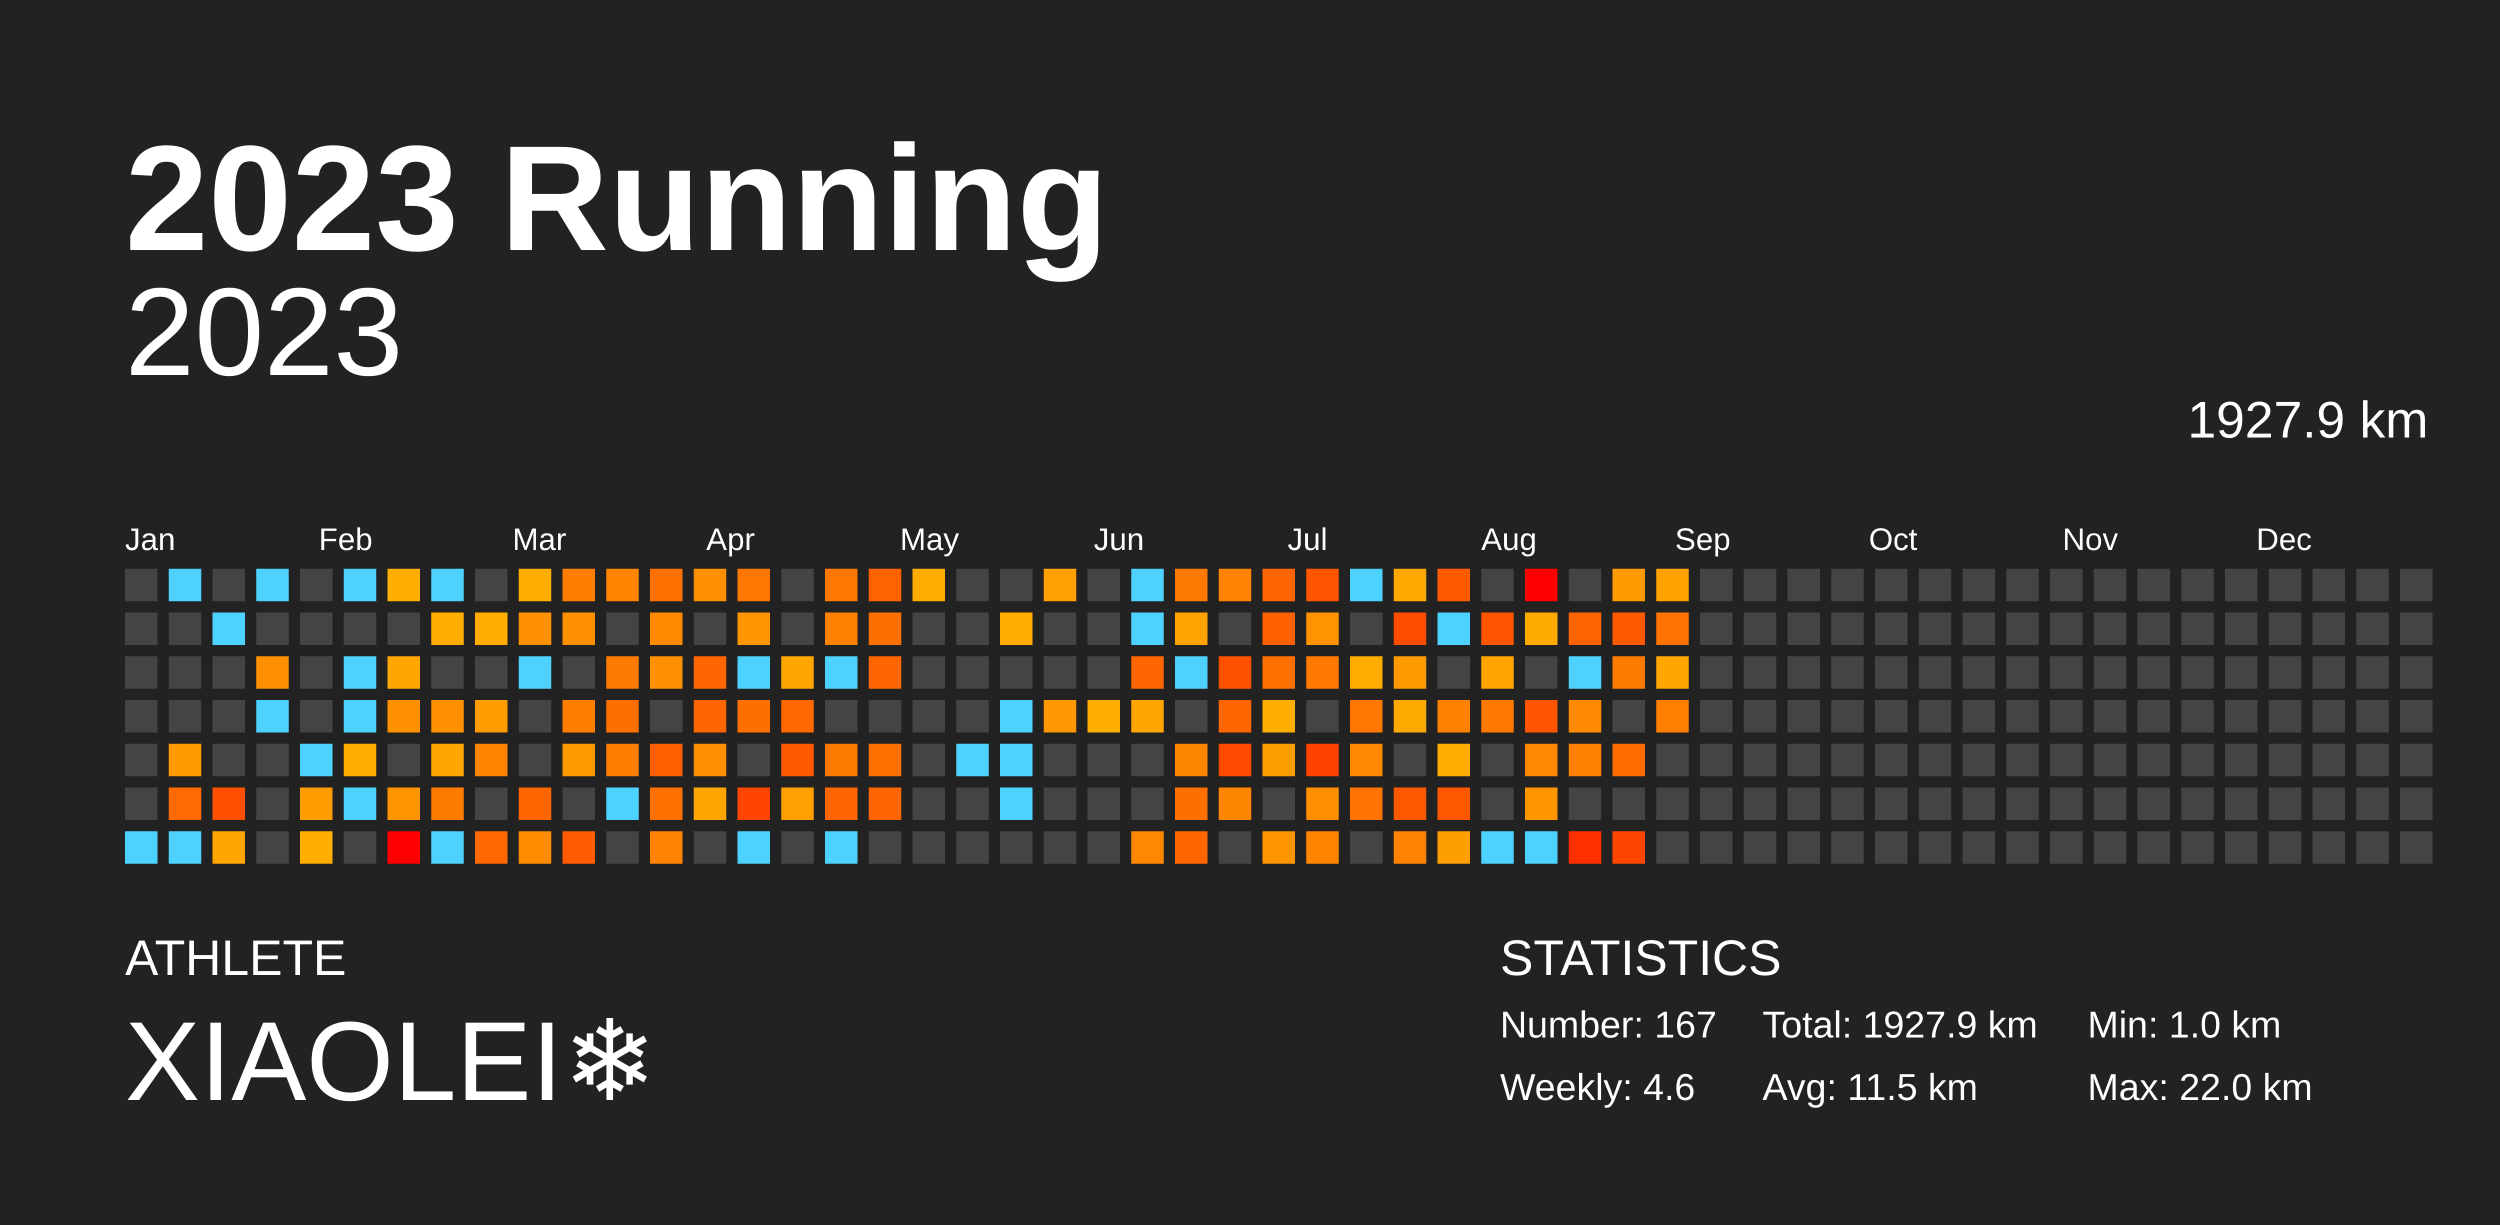
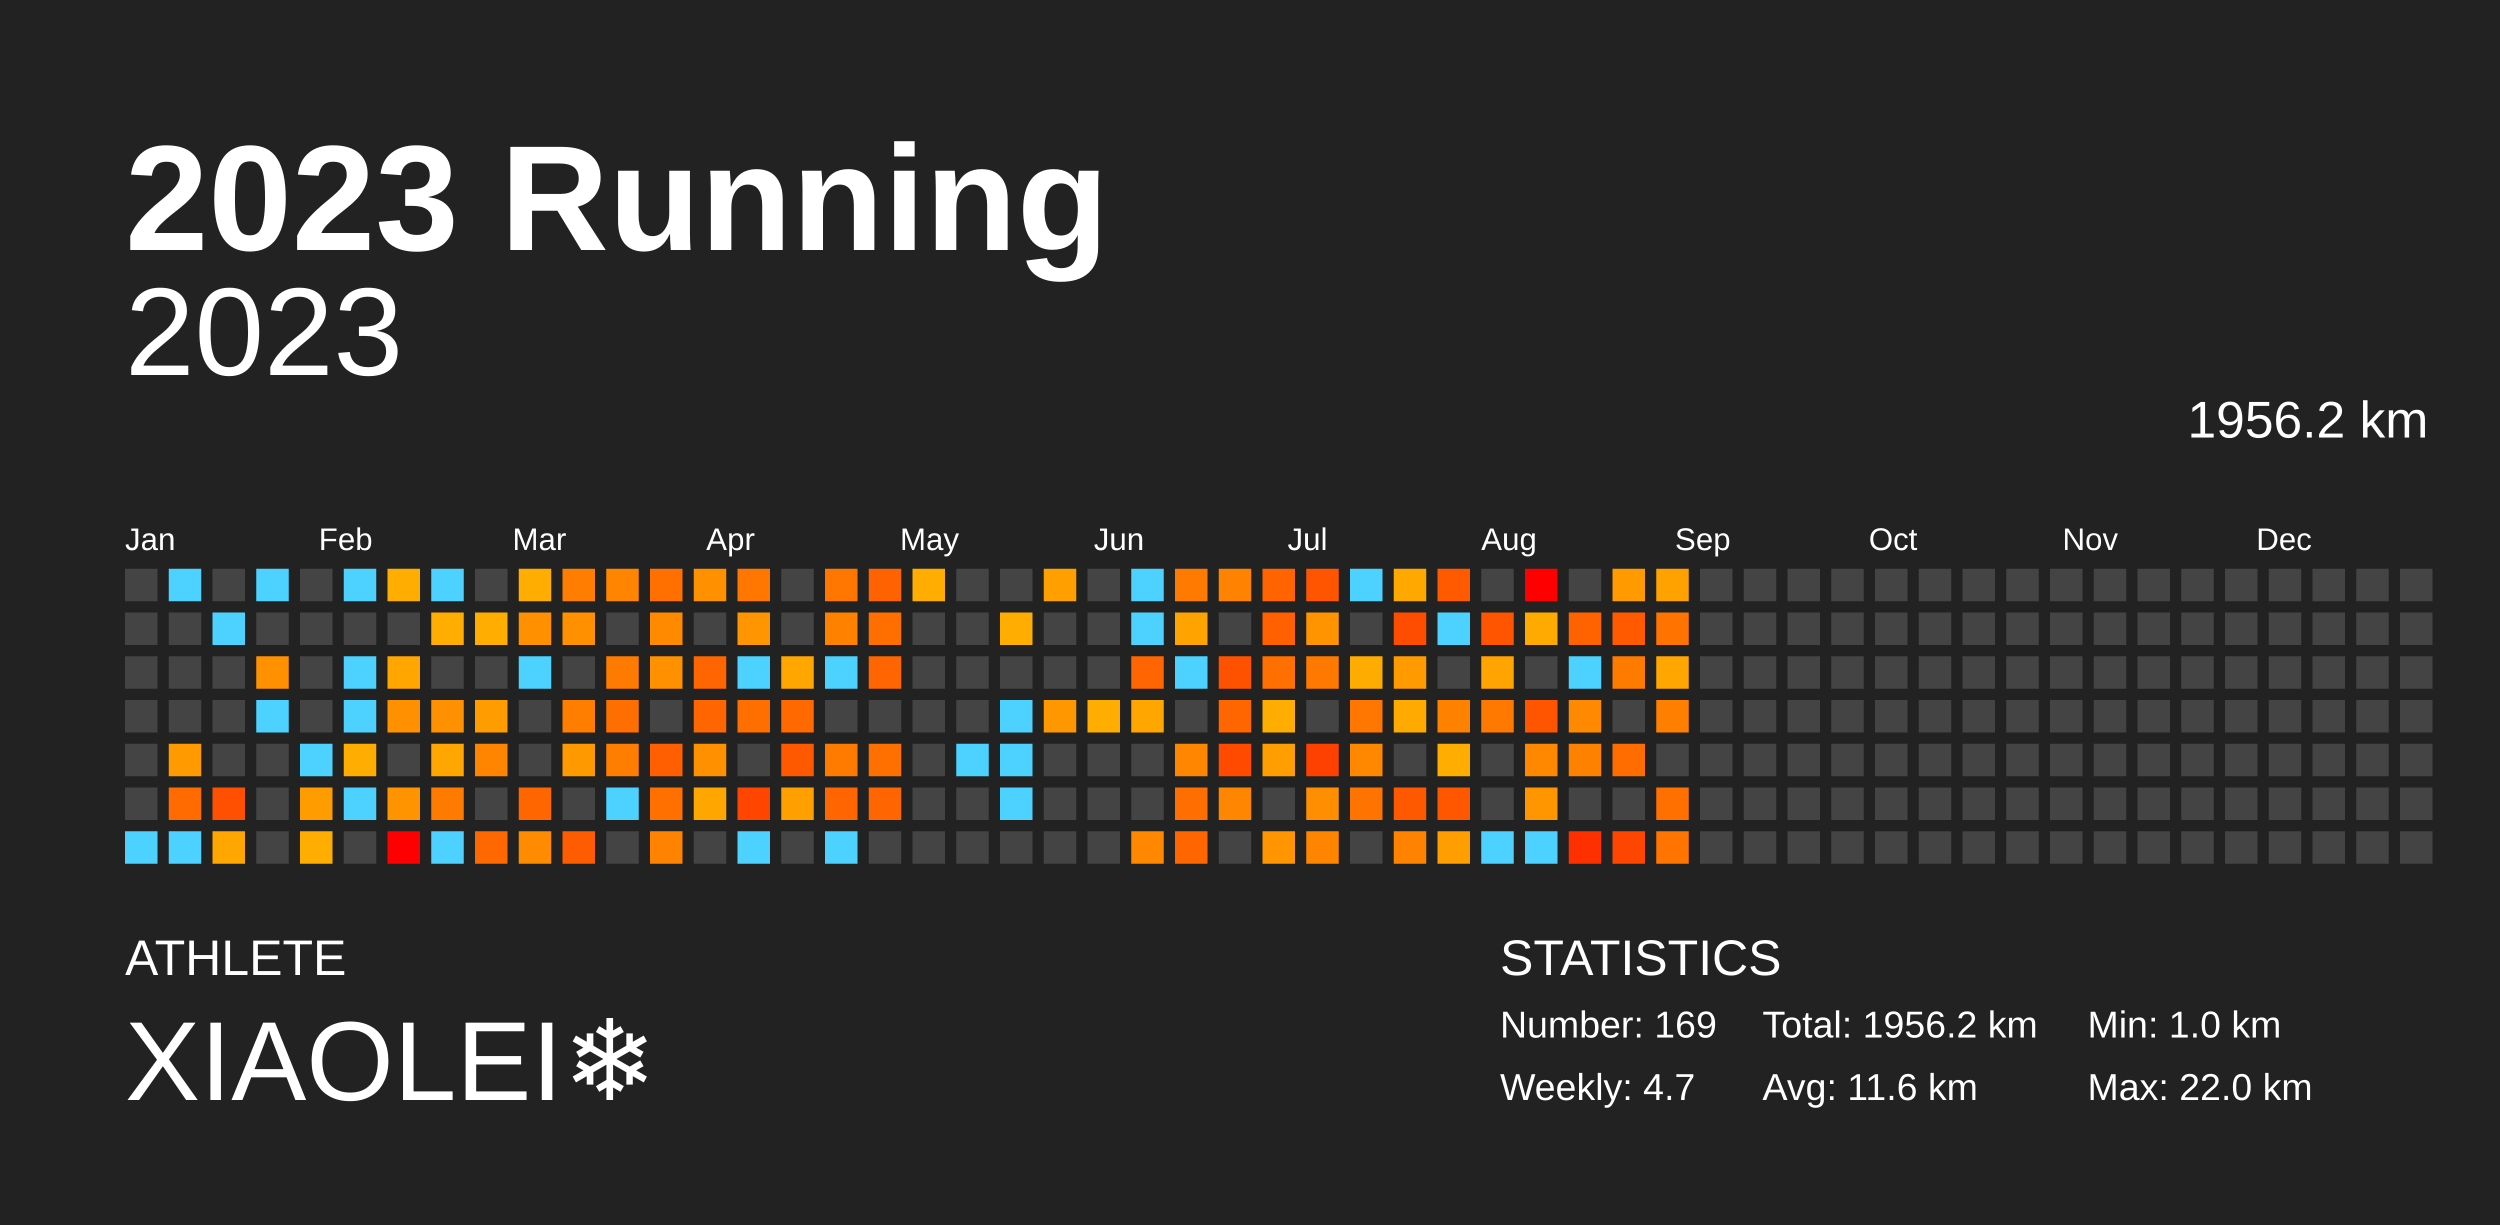
<svg xmlns="http://www.w3.org/2000/svg" baseProfile="full" height="98mm" version="1.1" viewBox="0,0,200,98" width="200mm">
  <defs />
  <rect fill="#222222" height="98" width="200" x="0" y="0" />
  <text fill="#FFFFFF" style="font-size:12px; font-family:Arial; font-weight:bold;" x="10" y="20">2023 Running</text>
  <text fill="#FFFFFF" style="font-size:4px; font-family:Arial" x="10" y="78">ATHLETE</text>
  <text fill="#FFFFFF" style="font-size:9px; font-family:Arial" x="10" y="88">XIAOLEI❄️</text>
  <text fill="#FFFFFF" style="font-size:4px; font-family:Arial" x="120" y="78">STATISTICS</text>
-   <text fill="#FFFFFF" style="font-size:3px; font-family:Arial" x="120" y="83">Number: 167</text>
-   <text fill="#FFFFFF" style="font-size:3px; font-family:Arial" x="120" y="88">Weekly: 4.6</text>
-   <text fill="#FFFFFF" style="font-size:3px; font-family:Arial" x="141" y="83">Total: 1927.9 km</text>
-   <text fill="#FFFFFF" style="font-size:3px; font-family:Arial" x="141" y="88">Avg: 11.5 km</text>
+   <text fill="#FFFFFF" style="font-size:3px; font-family:Arial" x="120" y="83">Number: 169</text>
+   <text fill="#FFFFFF" style="font-size:3px; font-family:Arial" x="120" y="88">Weekly: 4.7</text>
+   <text fill="#FFFFFF" style="font-size:3px; font-family:Arial" x="141" y="83">Total: 1956.2 km</text>
+   <text fill="#FFFFFF" style="font-size:3px; font-family:Arial" x="141" y="88">Avg: 11.6 km</text>
  <text fill="#FFFFFF" style="font-size:3px; font-family:Arial" x="167" y="83">Min: 1.0 km</text>
  <text fill="#FFFFFF" style="font-size:3px; font-family:Arial" x="167" y="88">Max: 22.0 km</text>
  <text alignment-baseline="hanging" fill="#FFFFFF" style="font-size:10.0px; font-family:Arial;" x="10" y="30">2023</text>
-   <text alignment-baseline="hanging" fill="#FFFFFF" style="font-size:4.125px; font-family:Arial;" x="175" y="35">1927.9 km</text>
+   <text alignment-baseline="hanging" fill="#FFFFFF" style="font-size:4.125px; font-family:Arial;" x="175" y="35">1956.2 km</text>
  <text fill="#FFFFFF" style="font-size:2.5px; font-family:Arial" x="10.0" y="44">Jan</text>
  <text fill="#FFFFFF" style="font-size:2.5px; font-family:Arial" x="25.5" y="44">Feb</text>
  <text fill="#FFFFFF" style="font-size:2.5px; font-family:Arial" x="41.0" y="44">Mar</text>
  <text fill="#FFFFFF" style="font-size:2.5px; font-family:Arial" x="56.5" y="44">Apr</text>
  <text fill="#FFFFFF" style="font-size:2.5px; font-family:Arial" x="72.0" y="44">May</text>
  <text fill="#FFFFFF" style="font-size:2.5px; font-family:Arial" x="87.5" y="44">Jun</text>
  <text fill="#FFFFFF" style="font-size:2.5px; font-family:Arial" x="103.0" y="44">Jul</text>
  <text fill="#FFFFFF" style="font-size:2.5px; font-family:Arial" x="118.5" y="44">Aug</text>
  <text fill="#FFFFFF" style="font-size:2.5px; font-family:Arial" x="134.0" y="44">Sep</text>
  <text fill="#FFFFFF" style="font-size:2.5px; font-family:Arial" x="149.5" y="44">Oct</text>
  <text fill="#FFFFFF" style="font-size:2.5px; font-family:Arial" x="165.0" y="44">Nov</text>
  <text fill="#FFFFFF" style="font-size:2.5px; font-family:Arial" x="180.5" y="44">Dec</text>
  <rect fill="#444444" height="2.6" width="2.6" x="10.0" y="45.5" />
  <rect fill="#444444" height="2.6" width="2.6" x="10.0" y="49.0" />
  <rect fill="#444444" height="2.6" width="2.6" x="10.0" y="52.5" />
  <rect fill="#444444" height="2.6" width="2.6" x="10.0" y="56.0" />
  <rect fill="#444444" height="2.6" width="2.6" x="10.0" y="59.5" />
  <rect fill="#444444" height="2.6" width="2.6" x="10.0" y="63.0" />
  <rect fill="#4dd2ff" height="2.6" width="2.6" x="10.0" y="66.5" />
  <rect fill="#4dd2ff" height="2.6" width="2.6" x="13.5" y="45.5" />
  <rect fill="#444444" height="2.6" width="2.6" x="13.5" y="49.0" />
  <rect fill="#444444" height="2.6" width="2.6" x="13.5" y="52.5" />
  <rect fill="#444444" height="2.6" width="2.6" x="13.5" y="56.0" />
  <rect fill="#ff9b00" height="2.6" width="2.6" x="13.5" y="59.5" />
  <rect fill="#ff6b00" height="2.6" width="2.6" x="13.5" y="63.0" />
  <rect fill="#4dd2ff" height="2.6" width="2.6" x="13.5" y="66.5" />
  <rect fill="#444444" height="2.6" width="2.6" x="17.0" y="45.5" />
  <rect fill="#4dd2ff" height="2.6" width="2.6" x="17.0" y="49.0" />
  <rect fill="#444444" height="2.6" width="2.6" x="17.0" y="52.5" />
  <rect fill="#444444" height="2.6" width="2.6" x="17.0" y="56.0" />
  <rect fill="#444444" height="2.6" width="2.6" x="17.0" y="59.5" />
  <rect fill="#ff4f00" height="2.6" width="2.6" x="17.0" y="63.0" />
  <rect fill="#ffa600" height="2.6" width="2.6" x="17.0" y="66.5" />
  <rect fill="#4dd2ff" height="2.6" width="2.6" x="20.5" y="45.5" />
  <rect fill="#444444" height="2.6" width="2.6" x="20.5" y="49.0" />
  <rect fill="#ff9100" height="2.6" width="2.6" x="20.5" y="52.5" />
  <rect fill="#4dd2ff" height="2.6" width="2.6" x="20.5" y="56.0" />
  <rect fill="#444444" height="2.6" width="2.6" x="20.5" y="59.5" />
  <rect fill="#444444" height="2.6" width="2.6" x="20.5" y="63.0" />
  <rect fill="#444444" height="2.6" width="2.6" x="20.5" y="66.5" />
  <rect fill="#444444" height="2.6" width="2.6" x="24.0" y="45.5" />
  <rect fill="#444444" height="2.6" width="2.6" x="24.0" y="49.0" />
  <rect fill="#444444" height="2.6" width="2.6" x="24.0" y="52.5" />
  <rect fill="#444444" height="2.6" width="2.6" x="24.0" y="56.0" />
  <rect fill="#4dd2ff" height="2.6" width="2.6" x="24.0" y="59.5" />
  <rect fill="#ff9c00" height="2.6" width="2.6" x="24.0" y="63.0" />
  <rect fill="#ffae00" height="2.6" width="2.6" x="24.0" y="66.5" />
  <rect fill="#4dd2ff" height="2.6" width="2.6" x="27.5" y="45.5" />
  <rect fill="#444444" height="2.6" width="2.6" x="27.5" y="49.0" />
  <rect fill="#4dd2ff" height="2.6" width="2.6" x="27.5" y="52.5" />
  <rect fill="#4dd2ff" height="2.6" width="2.6" x="27.5" y="56.0" />
  <rect fill="#ffae00" height="2.6" width="2.6" x="27.5" y="59.5" />
  <rect fill="#4dd2ff" height="2.6" width="2.6" x="27.5" y="63.0" />
  <rect fill="#444444" height="2.6" width="2.6" x="27.5" y="66.5" />
  <rect fill="#ffae00" height="2.6" width="2.6" x="31.0" y="45.5" />
  <rect fill="#444444" height="2.6" width="2.6" x="31.0" y="49.0" />
  <rect fill="#ffa600" height="2.6" width="2.6" x="31.0" y="52.5" />
  <rect fill="#ff9100" height="2.6" width="2.6" x="31.0" y="56.0" />
  <rect fill="#444444" height="2.6" width="2.6" x="31.0" y="59.5" />
  <rect fill="#ff9300" height="2.6" width="2.6" x="31.0" y="63.0" />
  <rect fill="red" height="2.6" width="2.6" x="31.0" y="66.5" />
  <rect fill="#4dd2ff" height="2.6" width="2.6" x="34.5" y="45.5" />
  <rect fill="#ffae00" height="2.6" width="2.6" x="34.5" y="49.0" />
  <rect fill="#444444" height="2.6" width="2.6" x="34.5" y="52.5" />
  <rect fill="#ff9100" height="2.6" width="2.6" x="34.5" y="56.0" />
  <rect fill="#ffa600" height="2.6" width="2.6" x="34.5" y="59.5" />
  <rect fill="#ff7b00" height="2.6" width="2.6" x="34.5" y="63.0" />
  <rect fill="#4dd2ff" height="2.6" width="2.6" x="34.5" y="66.5" />
  <rect fill="#444444" height="2.6" width="2.6" x="38.0" y="45.5" />
  <rect fill="#ffae00" height="2.6" width="2.6" x="38.0" y="49.0" />
  <rect fill="#444444" height="2.6" width="2.6" x="38.0" y="52.5" />
  <rect fill="#ff9c00" height="2.6" width="2.6" x="38.0" y="56.0" />
  <rect fill="#ff8400" height="2.6" width="2.6" x="38.0" y="59.5" />
  <rect fill="#444444" height="2.6" width="2.6" x="38.0" y="63.0" />
  <rect fill="#ff6700" height="2.6" width="2.6" x="38.0" y="66.5" />
  <rect fill="#ffae00" height="2.6" width="2.6" x="41.5" y="45.5" />
  <rect fill="#ff9000" height="2.6" width="2.6" x="41.5" y="49.0" />
  <rect fill="#4dd2ff" height="2.6" width="2.6" x="41.5" y="52.5" />
  <rect fill="#444444" height="2.6" width="2.6" x="41.5" y="56.0" />
  <rect fill="#444444" height="2.6" width="2.6" x="41.5" y="59.5" />
  <rect fill="#ff6600" height="2.6" width="2.6" x="41.5" y="63.0" />
  <rect fill="#ff8c00" height="2.6" width="2.6" x="41.5" y="66.5" />
  <rect fill="#ff7d00" height="2.6" width="2.6" x="45.0" y="45.5" />
  <rect fill="#ff9000" height="2.6" width="2.6" x="45.0" y="49.0" />
  <rect fill="#444444" height="2.6" width="2.6" x="45.0" y="52.5" />
  <rect fill="#ff7e00" height="2.6" width="2.6" x="45.0" y="56.0" />
  <rect fill="#ff9900" height="2.6" width="2.6" x="45.0" y="59.5" />
  <rect fill="#444444" height="2.6" width="2.6" x="45.0" y="63.0" />
  <rect fill="#ff5b00" height="2.6" width="2.6" x="45.0" y="66.5" />
  <rect fill="#ff8500" height="2.6" width="2.6" x="48.5" y="45.5" />
  <rect fill="#444444" height="2.6" width="2.6" x="48.5" y="49.0" />
  <rect fill="#ff7a00" height="2.6" width="2.6" x="48.5" y="52.5" />
  <rect fill="#ff6e00" height="2.6" width="2.6" x="48.5" y="56.0" />
  <rect fill="#ff7d00" height="2.6" width="2.6" x="48.5" y="59.5" />
  <rect fill="#4dd2ff" height="2.6" width="2.6" x="48.5" y="63.0" />
  <rect fill="#444444" height="2.6" width="2.6" x="48.5" y="66.5" />
  <rect fill="#ff7000" height="2.6" width="2.6" x="52.0" y="45.5" />
  <rect fill="#ff8a00" height="2.6" width="2.6" x="52.0" y="49.0" />
  <rect fill="#ff9100" height="2.6" width="2.6" x="52.0" y="52.5" />
  <rect fill="#444444" height="2.6" width="2.6" x="52.0" y="56.0" />
  <rect fill="#ff5f00" height="2.6" width="2.6" x="52.0" y="59.5" />
  <rect fill="#ff7000" height="2.6" width="2.6" x="52.0" y="63.0" />
  <rect fill="#ff8300" height="2.6" width="2.6" x="52.0" y="66.5" />
  <rect fill="#ff9100" height="2.6" width="2.6" x="55.5" y="45.5" />
  <rect fill="#444444" height="2.6" width="2.6" x="55.5" y="49.0" />
  <rect fill="#ff6500" height="2.6" width="2.6" x="55.5" y="52.5" />
  <rect fill="#ff6500" height="2.6" width="2.6" x="55.5" y="56.0" />
  <rect fill="#ff9100" height="2.6" width="2.6" x="55.5" y="59.5" />
  <rect fill="#ffa600" height="2.6" width="2.6" x="55.5" y="63.0" />
  <rect fill="#444444" height="2.6" width="2.6" x="55.5" y="66.5" />
  <rect fill="#ff7700" height="2.6" width="2.6" x="59.0" y="45.5" />
  <rect fill="#ff9500" height="2.6" width="2.6" x="59.0" y="49.0" />
  <rect fill="#4dd2ff" height="2.6" width="2.6" x="59.0" y="52.5" />
  <rect fill="#ff6f00" height="2.6" width="2.6" x="59.0" y="56.0" />
  <rect fill="#444444" height="2.6" width="2.6" x="59.0" y="59.5" />
  <rect fill="#ff4500" height="2.6" width="2.6" x="59.0" y="63.0" />
  <rect fill="#4dd2ff" height="2.6" width="2.6" x="59.0" y="66.5" />
  <rect fill="#444444" height="2.6" width="2.6" x="62.5" y="45.5" />
  <rect fill="#444444" height="2.6" width="2.6" x="62.5" y="49.0" />
  <rect fill="#ffa700" height="2.6" width="2.6" x="62.5" y="52.5" />
  <rect fill="#ff6900" height="2.6" width="2.6" x="62.5" y="56.0" />
  <rect fill="#ff5900" height="2.6" width="2.6" x="62.5" y="59.5" />
  <rect fill="#ff9f00" height="2.6" width="2.6" x="62.5" y="63.0" />
  <rect fill="#444444" height="2.6" width="2.6" x="62.5" y="66.5" />
  <rect fill="#ff7600" height="2.6" width="2.6" x="66.0" y="45.5" />
  <rect fill="#ff8100" height="2.6" width="2.6" x="66.0" y="49.0" />
  <rect fill="#4dd2ff" height="2.6" width="2.6" x="66.0" y="52.5" />
  <rect fill="#444444" height="2.6" width="2.6" x="66.0" y="56.0" />
  <rect fill="#ff7b00" height="2.6" width="2.6" x="66.0" y="59.5" />
  <rect fill="#ff6500" height="2.6" width="2.6" x="66.0" y="63.0" />
  <rect fill="#4dd2ff" height="2.6" width="2.6" x="66.0" y="66.5" />
  <rect fill="#ff6200" height="2.6" width="2.6" x="69.5" y="45.5" />
  <rect fill="#ff6f00" height="2.6" width="2.6" x="69.5" y="49.0" />
  <rect fill="#ff6500" height="2.6" width="2.6" x="69.5" y="52.5" />
  <rect fill="#444444" height="2.6" width="2.6" x="69.5" y="56.0" />
  <rect fill="#ff7000" height="2.6" width="2.6" x="69.5" y="59.5" />
  <rect fill="#ff6500" height="2.6" width="2.6" x="69.5" y="63.0" />
  <rect fill="#444444" height="2.6" width="2.6" x="69.5" y="66.5" />
  <rect fill="#ffae00" height="2.6" width="2.6" x="73.0" y="45.5" />
  <rect fill="#444444" height="2.6" width="2.6" x="73.0" y="49.0" />
  <rect fill="#444444" height="2.6" width="2.6" x="73.0" y="52.5" />
  <rect fill="#444444" height="2.6" width="2.6" x="73.0" y="56.0" />
  <rect fill="#444444" height="2.6" width="2.6" x="73.0" y="59.5" />
  <rect fill="#444444" height="2.6" width="2.6" x="73.0" y="63.0" />
  <rect fill="#444444" height="2.6" width="2.6" x="73.0" y="66.5" />
  <rect fill="#444444" height="2.6" width="2.6" x="76.5" y="45.5" />
  <rect fill="#444444" height="2.6" width="2.6" x="76.5" y="49.0" />
  <rect fill="#444444" height="2.6" width="2.6" x="76.5" y="52.5" />
  <rect fill="#444444" height="2.6" width="2.6" x="76.5" y="56.0" />
  <rect fill="#4dd2ff" height="2.6" width="2.6" x="76.5" y="59.5" />
  <rect fill="#444444" height="2.6" width="2.6" x="76.5" y="63.0" />
  <rect fill="#444444" height="2.6" width="2.6" x="76.5" y="66.5" />
  <rect fill="#444444" height="2.6" width="2.6" x="80.0" y="45.5" />
  <rect fill="#ffae00" height="2.6" width="2.6" x="80.0" y="49.0" />
  <rect fill="#444444" height="2.6" width="2.6" x="80.0" y="52.5" />
  <rect fill="#4dd2ff" height="2.6" width="2.6" x="80.0" y="56.0" />
  <rect fill="#4dd2ff" height="2.6" width="2.6" x="80.0" y="59.5" />
  <rect fill="#4dd2ff" height="2.6" width="2.6" x="80.0" y="63.0" />
  <rect fill="#444444" height="2.6" width="2.6" x="80.0" y="66.5" />
  <rect fill="#ff9f00" height="2.6" width="2.6" x="83.5" y="45.5" />
  <rect fill="#444444" height="2.6" width="2.6" x="83.5" y="49.0" />
  <rect fill="#444444" height="2.6" width="2.6" x="83.5" y="52.5" />
  <rect fill="#ff9800" height="2.6" width="2.6" x="83.5" y="56.0" />
  <rect fill="#444444" height="2.6" width="2.6" x="83.5" y="59.5" />
  <rect fill="#444444" height="2.6" width="2.6" x="83.5" y="63.0" />
  <rect fill="#444444" height="2.6" width="2.6" x="83.5" y="66.5" />
  <rect fill="#444444" height="2.6" width="2.6" x="87.0" y="45.5" />
  <rect fill="#444444" height="2.6" width="2.6" x="87.0" y="49.0" />
  <rect fill="#444444" height="2.6" width="2.6" x="87.0" y="52.5" />
  <rect fill="#ffae00" height="2.6" width="2.6" x="87.0" y="56.0" />
  <rect fill="#444444" height="2.6" width="2.6" x="87.0" y="59.5" />
  <rect fill="#444444" height="2.6" width="2.6" x="87.0" y="63.0" />
  <rect fill="#444444" height="2.6" width="2.6" x="87.0" y="66.5" />
  <rect fill="#4dd2ff" height="2.6" width="2.6" x="90.5" y="45.5" />
  <rect fill="#4dd2ff" height="2.6" width="2.6" x="90.5" y="49.0" />
  <rect fill="#ff6500" height="2.6" width="2.6" x="90.5" y="52.5" />
  <rect fill="#ffa700" height="2.6" width="2.6" x="90.5" y="56.0" />
  <rect fill="#444444" height="2.6" width="2.6" x="90.5" y="59.5" />
  <rect fill="#444444" height="2.6" width="2.6" x="90.5" y="63.0" />
  <rect fill="#ff8800" height="2.6" width="2.6" x="90.5" y="66.5" />
  <rect fill="#ff7a00" height="2.6" width="2.6" x="94.0" y="45.5" />
  <rect fill="#ffa300" height="2.6" width="2.6" x="94.0" y="49.0" />
  <rect fill="#4dd2ff" height="2.6" width="2.6" x="94.0" y="52.5" />
  <rect fill="#444444" height="2.6" width="2.6" x="94.0" y="56.0" />
  <rect fill="#ff8600" height="2.6" width="2.6" x="94.0" y="59.5" />
  <rect fill="#ff6e00" height="2.6" width="2.6" x="94.0" y="63.0" />
  <rect fill="#ff6600" height="2.6" width="2.6" x="94.0" y="66.5" />
  <rect fill="#ff8300" height="2.6" width="2.6" x="97.5" y="45.5" />
  <rect fill="#444444" height="2.6" width="2.6" x="97.5" y="49.0" />
  <rect fill="#ff5200" height="2.6" width="2.6" x="97.5" y="52.5" />
  <rect fill="#ff6600" height="2.6" width="2.6" x="97.5" y="56.0" />
  <rect fill="#ff4a00" height="2.6" width="2.6" x="97.5" y="59.5" />
  <rect fill="#ff8600" height="2.6" width="2.6" x="97.5" y="63.0" />
  <rect fill="#444444" height="2.6" width="2.6" x="97.5" y="66.5" />
  <rect fill="#ff6400" height="2.6" width="2.6" x="101.0" y="45.5" />
  <rect fill="#ff6000" height="2.6" width="2.6" x="101.0" y="49.0" />
  <rect fill="#ff7000" height="2.6" width="2.6" x="101.0" y="52.5" />
  <rect fill="#ffae00" height="2.6" width="2.6" x="101.0" y="56.0" />
  <rect fill="#ff9e00" height="2.6" width="2.6" x="101.0" y="59.5" />
  <rect fill="#444444" height="2.6" width="2.6" x="101.0" y="63.0" />
  <rect fill="#ff9500" height="2.6" width="2.6" x="101.0" y="66.5" />
  <rect fill="#ff5500" height="2.6" width="2.6" x="104.5" y="45.5" />
  <rect fill="#ff9400" height="2.6" width="2.6" x="104.5" y="49.0" />
  <rect fill="#ff7900" height="2.6" width="2.6" x="104.5" y="52.5" />
  <rect fill="#444444" height="2.6" width="2.6" x="104.5" y="56.0" />
  <rect fill="#ff4100" height="2.6" width="2.6" x="104.5" y="59.5" />
  <rect fill="#ff8f00" height="2.6" width="2.6" x="104.5" y="63.0" />
  <rect fill="#ff8500" height="2.6" width="2.6" x="104.5" y="66.5" />
  <rect fill="#4dd2ff" height="2.6" width="2.6" x="108.0" y="45.5" />
  <rect fill="#444444" height="2.6" width="2.6" x="108.0" y="49.0" />
  <rect fill="#ffac00" height="2.6" width="2.6" x="108.0" y="52.5" />
  <rect fill="#ff7600" height="2.6" width="2.6" x="108.0" y="56.0" />
  <rect fill="#ff8800" height="2.6" width="2.6" x="108.0" y="59.5" />
  <rect fill="#ff7400" height="2.6" width="2.6" x="108.0" y="63.0" />
  <rect fill="#444444" height="2.6" width="2.6" x="108.0" y="66.5" />
  <rect fill="#ffa900" height="2.6" width="2.6" x="111.5" y="45.5" />
  <rect fill="#ff4d00" height="2.6" width="2.6" x="111.5" y="49.0" />
  <rect fill="#ff9b00" height="2.6" width="2.6" x="111.5" y="52.5" />
  <rect fill="#ffaa00" height="2.6" width="2.6" x="111.5" y="56.0" />
  <rect fill="#444444" height="2.6" width="2.6" x="111.5" y="59.5" />
  <rect fill="#ff5900" height="2.6" width="2.6" x="111.5" y="63.0" />
  <rect fill="#ff8300" height="2.6" width="2.6" x="111.5" y="66.5" />
  <rect fill="#ff5a00" height="2.6" width="2.6" x="115.0" y="45.5" />
  <rect fill="#4dd2ff" height="2.6" width="2.6" x="115.0" y="49.0" />
  <rect fill="#444444" height="2.6" width="2.6" x="115.0" y="52.5" />
  <rect fill="#ff8100" height="2.6" width="2.6" x="115.0" y="56.0" />
  <rect fill="#ffae00" height="2.6" width="2.6" x="115.0" y="59.5" />
  <rect fill="#ff5700" height="2.6" width="2.6" x="115.0" y="63.0" />
  <rect fill="#ff9e00" height="2.6" width="2.6" x="115.0" y="66.5" />
  <rect fill="#444444" height="2.6" width="2.6" x="118.5" y="45.5" />
  <rect fill="#ff5400" height="2.6" width="2.6" x="118.5" y="49.0" />
  <rect fill="#ffa400" height="2.6" width="2.6" x="118.5" y="52.5" />
  <rect fill="#ff7900" height="2.6" width="2.6" x="118.5" y="56.0" />
  <rect fill="#444444" height="2.6" width="2.6" x="118.5" y="59.5" />
  <rect fill="#444444" height="2.6" width="2.6" x="118.5" y="63.0" />
  <rect fill="#4dd2ff" height="2.6" width="2.6" x="118.5" y="66.5" />
  <rect fill="red" height="2.6" width="2.6" x="122.0" y="45.5" />
  <rect fill="#ffaa00" height="2.6" width="2.6" x="122.0" y="49.0" />
  <rect fill="#444444" height="2.6" width="2.6" x="122.0" y="52.5" />
  <rect fill="#ff5500" height="2.6" width="2.6" x="122.0" y="56.0" />
  <rect fill="#ff8800" height="2.6" width="2.6" x="122.0" y="59.5" />
  <rect fill="#ff9600" height="2.6" width="2.6" x="122.0" y="63.0" />
  <rect fill="#4dd2ff" height="2.6" width="2.6" x="122.0" y="66.5" />
  <rect fill="#444444" height="2.6" width="2.6" x="125.5" y="45.5" />
  <rect fill="#ff6300" height="2.6" width="2.6" x="125.5" y="49.0" />
  <rect fill="#4dd2ff" height="2.6" width="2.6" x="125.5" y="52.5" />
  <rect fill="#ff8900" height="2.6" width="2.6" x="125.5" y="56.0" />
  <rect fill="#ff8100" height="2.6" width="2.6" x="125.5" y="59.5" />
  <rect fill="#444444" height="2.6" width="2.6" x="125.5" y="63.0" />
  <rect fill="#ff3000" height="2.6" width="2.6" x="125.5" y="66.5" />
  <rect fill="#ff9a00" height="2.6" width="2.6" x="129.0" y="45.5" />
  <rect fill="#ff5a00" height="2.6" width="2.6" x="129.0" y="49.0" />
  <rect fill="#ff7b00" height="2.6" width="2.6" x="129.0" y="52.5" />
  <rect fill="#444444" height="2.6" width="2.6" x="129.0" y="56.0" />
  <rect fill="#ff6c00" height="2.6" width="2.6" x="129.0" y="59.5" />
  <rect fill="#444444" height="2.6" width="2.6" x="129.0" y="63.0" />
  <rect fill="#ff4600" height="2.6" width="2.6" x="129.0" y="66.5" />
  <rect fill="#ffa200" height="2.6" width="2.6" x="132.5" y="45.5" />
  <rect fill="#ff7300" height="2.6" width="2.6" x="132.5" y="49.0" />
  <rect fill="#ffa600" height="2.6" width="2.6" x="132.5" y="52.5" />
  <rect fill="#ff8000" height="2.6" width="2.6" x="132.5" y="56.0" />
  <rect fill="#444444" height="2.6" width="2.6" x="132.5" y="59.5" />
-   <rect fill="#444444" height="2.6" width="2.6" x="132.5" y="63.0" />
-   <rect fill="#444444" height="2.6" width="2.6" x="132.5" y="66.5" />
+   <rect fill="#ff7000" height="2.6" width="2.6" x="132.5" y="63.0" />
+   <rect fill="#ff7500" height="2.6" width="2.6" x="132.5" y="66.5" />
  <rect fill="#444444" height="2.6" width="2.6" x="136.0" y="45.5" />
  <rect fill="#444444" height="2.6" width="2.6" x="136.0" y="49.0" />
  <rect fill="#444444" height="2.6" width="2.6" x="136.0" y="52.5" />
  <rect fill="#444444" height="2.6" width="2.6" x="136.0" y="56.0" />
  <rect fill="#444444" height="2.6" width="2.6" x="136.0" y="59.5" />
  <rect fill="#444444" height="2.6" width="2.6" x="136.0" y="63.0" />
  <rect fill="#444444" height="2.6" width="2.6" x="136.0" y="66.5" />
  <rect fill="#444444" height="2.6" width="2.6" x="139.5" y="45.5" />
  <rect fill="#444444" height="2.6" width="2.6" x="139.5" y="49.0" />
  <rect fill="#444444" height="2.6" width="2.6" x="139.5" y="52.5" />
  <rect fill="#444444" height="2.6" width="2.6" x="139.5" y="56.0" />
  <rect fill="#444444" height="2.6" width="2.6" x="139.5" y="59.5" />
  <rect fill="#444444" height="2.6" width="2.6" x="139.5" y="63.0" />
  <rect fill="#444444" height="2.6" width="2.6" x="139.5" y="66.5" />
  <rect fill="#444444" height="2.6" width="2.6" x="143.0" y="45.5" />
  <rect fill="#444444" height="2.6" width="2.6" x="143.0" y="49.0" />
  <rect fill="#444444" height="2.6" width="2.6" x="143.0" y="52.5" />
  <rect fill="#444444" height="2.6" width="2.6" x="143.0" y="56.0" />
  <rect fill="#444444" height="2.6" width="2.6" x="143.0" y="59.5" />
  <rect fill="#444444" height="2.6" width="2.6" x="143.0" y="63.0" />
  <rect fill="#444444" height="2.6" width="2.6" x="143.0" y="66.5" />
  <rect fill="#444444" height="2.6" width="2.6" x="146.5" y="45.5" />
  <rect fill="#444444" height="2.6" width="2.6" x="146.5" y="49.0" />
  <rect fill="#444444" height="2.6" width="2.6" x="146.5" y="52.5" />
  <rect fill="#444444" height="2.6" width="2.6" x="146.5" y="56.0" />
  <rect fill="#444444" height="2.6" width="2.6" x="146.5" y="59.5" />
  <rect fill="#444444" height="2.6" width="2.6" x="146.5" y="63.0" />
  <rect fill="#444444" height="2.6" width="2.6" x="146.5" y="66.5" />
  <rect fill="#444444" height="2.6" width="2.6" x="150.0" y="45.5" />
  <rect fill="#444444" height="2.6" width="2.6" x="150.0" y="49.0" />
  <rect fill="#444444" height="2.6" width="2.6" x="150.0" y="52.5" />
  <rect fill="#444444" height="2.6" width="2.6" x="150.0" y="56.0" />
  <rect fill="#444444" height="2.6" width="2.6" x="150.0" y="59.5" />
  <rect fill="#444444" height="2.6" width="2.6" x="150.0" y="63.0" />
  <rect fill="#444444" height="2.6" width="2.6" x="150.0" y="66.5" />
  <rect fill="#444444" height="2.6" width="2.6" x="153.5" y="45.5" />
  <rect fill="#444444" height="2.6" width="2.6" x="153.5" y="49.0" />
  <rect fill="#444444" height="2.6" width="2.6" x="153.5" y="52.5" />
  <rect fill="#444444" height="2.6" width="2.6" x="153.5" y="56.0" />
  <rect fill="#444444" height="2.6" width="2.6" x="153.5" y="59.5" />
  <rect fill="#444444" height="2.6" width="2.6" x="153.5" y="63.0" />
  <rect fill="#444444" height="2.6" width="2.6" x="153.5" y="66.5" />
  <rect fill="#444444" height="2.6" width="2.6" x="157.0" y="45.5" />
  <rect fill="#444444" height="2.6" width="2.6" x="157.0" y="49.0" />
  <rect fill="#444444" height="2.6" width="2.6" x="157.0" y="52.5" />
  <rect fill="#444444" height="2.6" width="2.6" x="157.0" y="56.0" />
  <rect fill="#444444" height="2.6" width="2.6" x="157.0" y="59.5" />
  <rect fill="#444444" height="2.6" width="2.6" x="157.0" y="63.0" />
  <rect fill="#444444" height="2.6" width="2.6" x="157.0" y="66.5" />
  <rect fill="#444444" height="2.6" width="2.6" x="160.5" y="45.5" />
  <rect fill="#444444" height="2.6" width="2.6" x="160.5" y="49.0" />
  <rect fill="#444444" height="2.6" width="2.6" x="160.5" y="52.5" />
  <rect fill="#444444" height="2.6" width="2.6" x="160.5" y="56.0" />
  <rect fill="#444444" height="2.6" width="2.6" x="160.5" y="59.5" />
  <rect fill="#444444" height="2.6" width="2.6" x="160.5" y="63.0" />
  <rect fill="#444444" height="2.6" width="2.6" x="160.5" y="66.5" />
  <rect fill="#444444" height="2.6" width="2.6" x="164.0" y="45.5" />
  <rect fill="#444444" height="2.6" width="2.6" x="164.0" y="49.0" />
  <rect fill="#444444" height="2.6" width="2.6" x="164.0" y="52.5" />
  <rect fill="#444444" height="2.6" width="2.6" x="164.0" y="56.0" />
  <rect fill="#444444" height="2.6" width="2.6" x="164.0" y="59.5" />
  <rect fill="#444444" height="2.6" width="2.6" x="164.0" y="63.0" />
  <rect fill="#444444" height="2.6" width="2.6" x="164.0" y="66.5" />
  <rect fill="#444444" height="2.6" width="2.6" x="167.5" y="45.5" />
  <rect fill="#444444" height="2.6" width="2.6" x="167.5" y="49.0" />
  <rect fill="#444444" height="2.6" width="2.6" x="167.5" y="52.5" />
  <rect fill="#444444" height="2.6" width="2.6" x="167.5" y="56.0" />
  <rect fill="#444444" height="2.6" width="2.6" x="167.5" y="59.5" />
  <rect fill="#444444" height="2.6" width="2.6" x="167.5" y="63.0" />
  <rect fill="#444444" height="2.6" width="2.6" x="167.5" y="66.5" />
  <rect fill="#444444" height="2.6" width="2.6" x="171.0" y="45.5" />
  <rect fill="#444444" height="2.6" width="2.6" x="171.0" y="49.0" />
  <rect fill="#444444" height="2.6" width="2.6" x="171.0" y="52.5" />
  <rect fill="#444444" height="2.6" width="2.6" x="171.0" y="56.0" />
  <rect fill="#444444" height="2.6" width="2.6" x="171.0" y="59.5" />
  <rect fill="#444444" height="2.6" width="2.6" x="171.0" y="63.0" />
  <rect fill="#444444" height="2.6" width="2.6" x="171.0" y="66.5" />
  <rect fill="#444444" height="2.6" width="2.6" x="174.5" y="45.5" />
  <rect fill="#444444" height="2.6" width="2.6" x="174.5" y="49.0" />
  <rect fill="#444444" height="2.6" width="2.6" x="174.5" y="52.5" />
  <rect fill="#444444" height="2.6" width="2.6" x="174.5" y="56.0" />
  <rect fill="#444444" height="2.6" width="2.6" x="174.5" y="59.5" />
  <rect fill="#444444" height="2.6" width="2.6" x="174.5" y="63.0" />
  <rect fill="#444444" height="2.6" width="2.6" x="174.5" y="66.5" />
  <rect fill="#444444" height="2.6" width="2.6" x="178.0" y="45.5" />
  <rect fill="#444444" height="2.6" width="2.6" x="178.0" y="49.0" />
  <rect fill="#444444" height="2.6" width="2.6" x="178.0" y="52.5" />
  <rect fill="#444444" height="2.6" width="2.6" x="178.0" y="56.0" />
  <rect fill="#444444" height="2.6" width="2.6" x="178.0" y="59.5" />
  <rect fill="#444444" height="2.6" width="2.6" x="178.0" y="63.0" />
  <rect fill="#444444" height="2.6" width="2.6" x="178.0" y="66.5" />
  <rect fill="#444444" height="2.6" width="2.6" x="181.5" y="45.5" />
  <rect fill="#444444" height="2.6" width="2.6" x="181.5" y="49.0" />
  <rect fill="#444444" height="2.6" width="2.6" x="181.5" y="52.5" />
  <rect fill="#444444" height="2.6" width="2.6" x="181.5" y="56.0" />
  <rect fill="#444444" height="2.6" width="2.6" x="181.5" y="59.5" />
  <rect fill="#444444" height="2.6" width="2.6" x="181.5" y="63.0" />
  <rect fill="#444444" height="2.6" width="2.6" x="181.5" y="66.5" />
  <rect fill="#444444" height="2.6" width="2.6" x="185.0" y="45.5" />
  <rect fill="#444444" height="2.6" width="2.6" x="185.0" y="49.0" />
  <rect fill="#444444" height="2.6" width="2.6" x="185.0" y="52.5" />
  <rect fill="#444444" height="2.6" width="2.6" x="185.0" y="56.0" />
  <rect fill="#444444" height="2.6" width="2.6" x="185.0" y="59.5" />
  <rect fill="#444444" height="2.6" width="2.6" x="185.0" y="63.0" />
  <rect fill="#444444" height="2.6" width="2.6" x="185.0" y="66.5" />
  <rect fill="#444444" height="2.6" width="2.6" x="188.5" y="45.5" />
  <rect fill="#444444" height="2.6" width="2.6" x="188.5" y="49.0" />
  <rect fill="#444444" height="2.6" width="2.6" x="188.5" y="52.5" />
  <rect fill="#444444" height="2.6" width="2.6" x="188.5" y="56.0" />
  <rect fill="#444444" height="2.6" width="2.6" x="188.5" y="59.5" />
  <rect fill="#444444" height="2.6" width="2.6" x="188.5" y="63.0" />
  <rect fill="#444444" height="2.6" width="2.6" x="188.5" y="66.5" />
  <rect fill="#444444" height="2.6" width="2.6" x="192.0" y="45.5" />
  <rect fill="#444444" height="2.6" width="2.6" x="192.0" y="49.0" />
  <rect fill="#444444" height="2.6" width="2.6" x="192.0" y="52.5" />
  <rect fill="#444444" height="2.6" width="2.6" x="192.0" y="56.0" />
  <rect fill="#444444" height="2.6" width="2.6" x="192.0" y="59.5" />
  <rect fill="#444444" height="2.6" width="2.6" x="192.0" y="63.0" />
  <rect fill="#444444" height="2.6" width="2.6" x="192.0" y="66.5" />
</svg>
